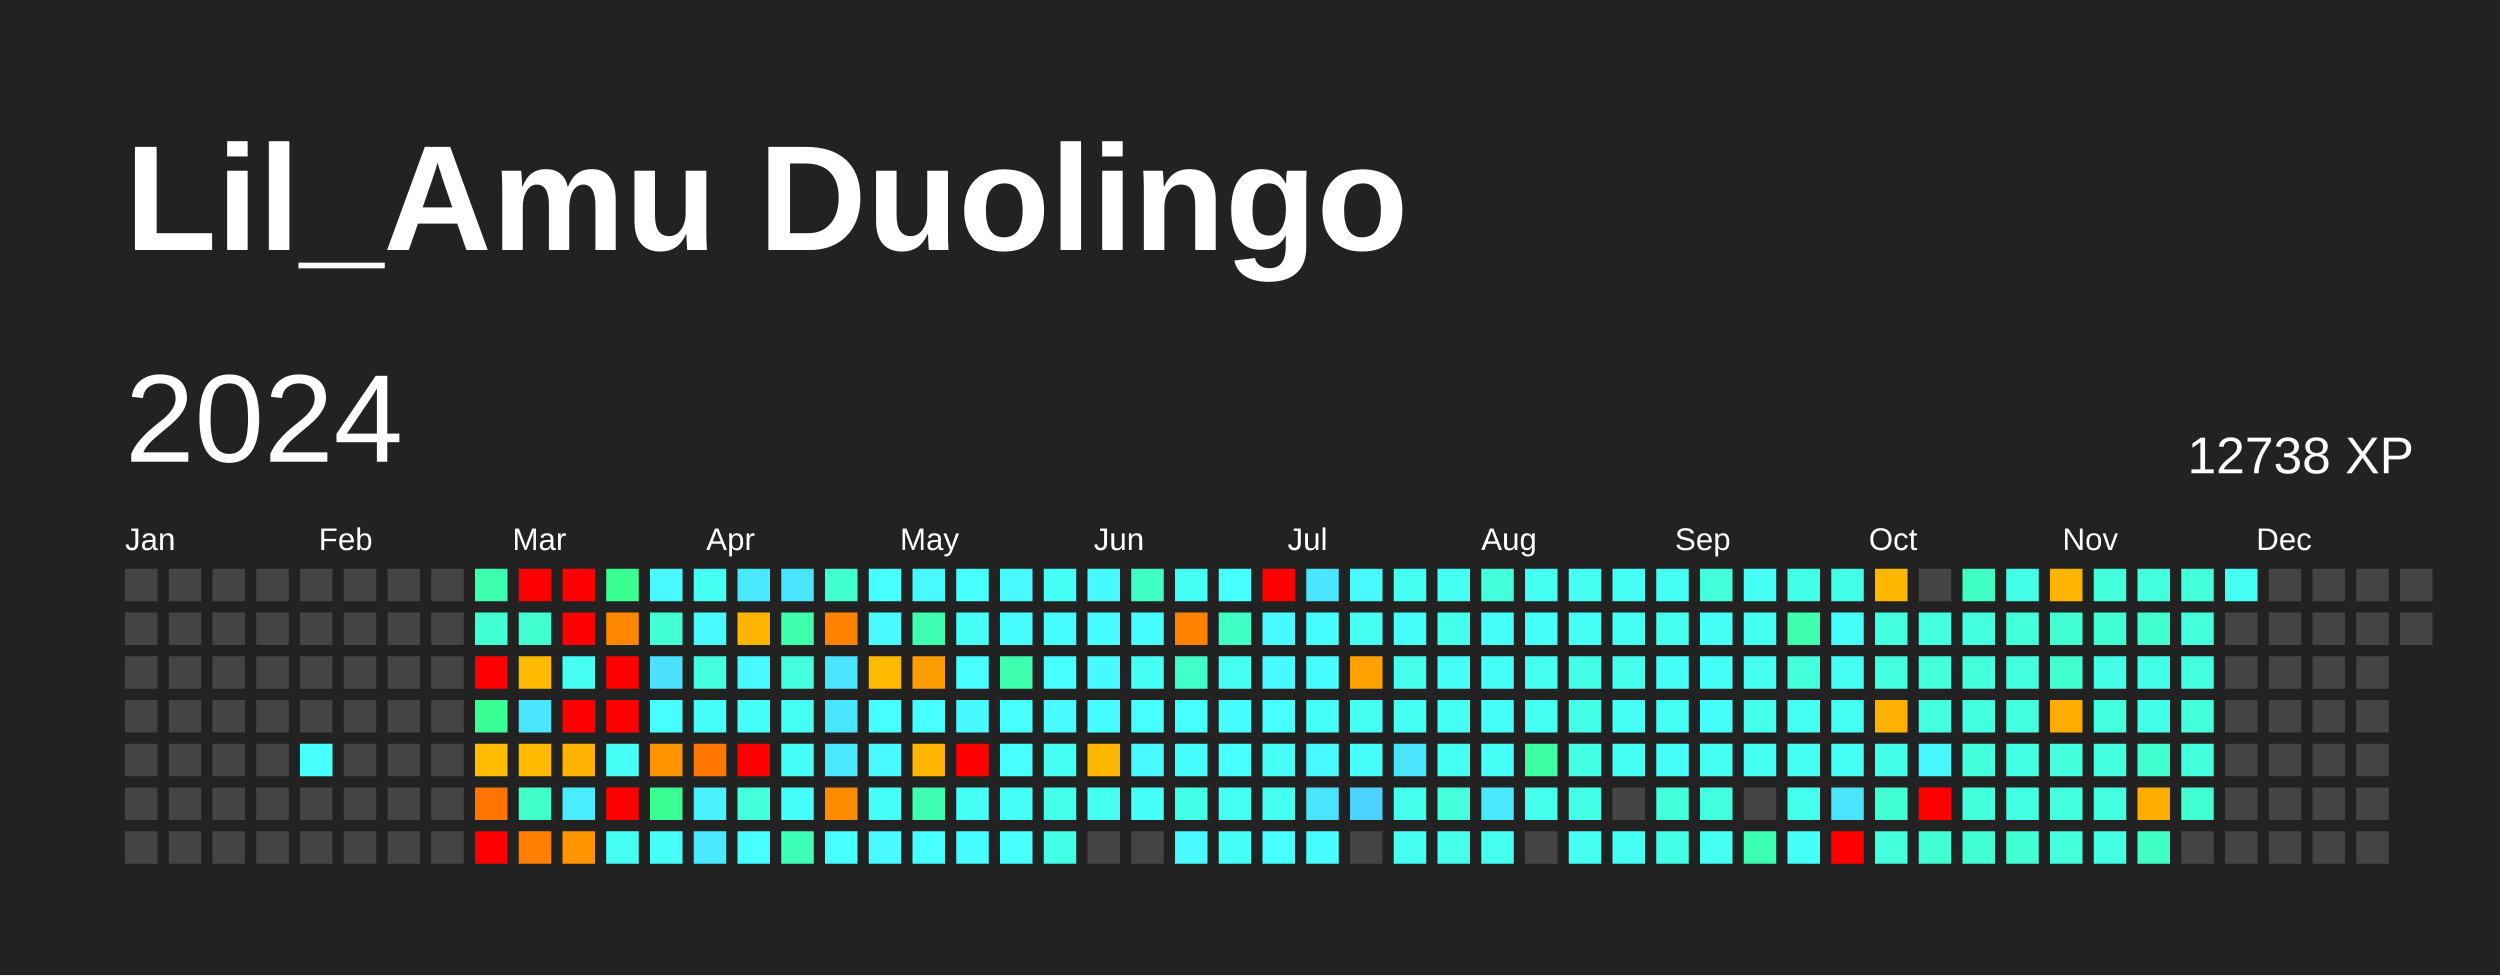
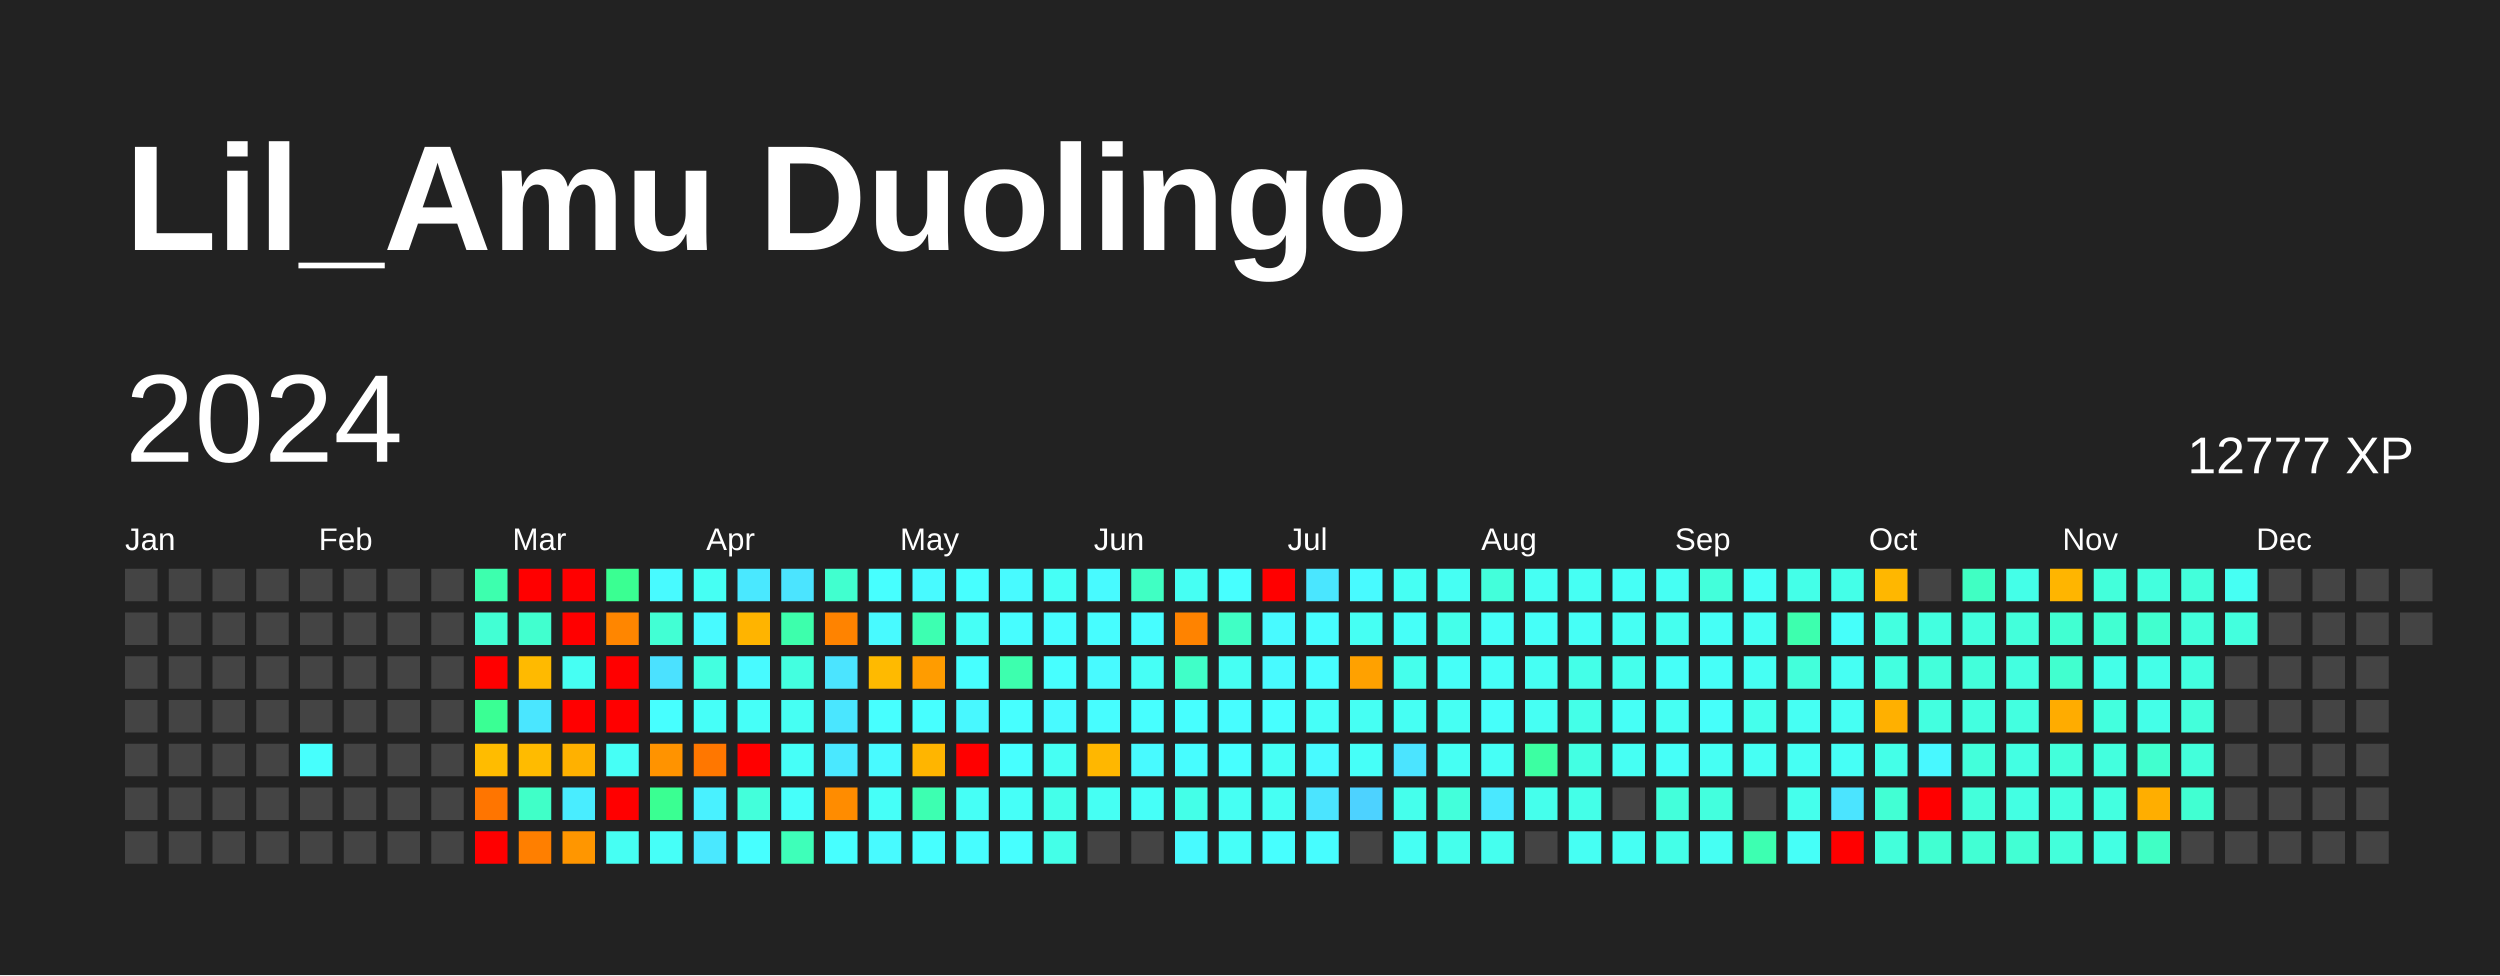
<svg xmlns="http://www.w3.org/2000/svg" baseProfile="full" height="78mm" version="1.1" viewBox="0,0,200,78" width="200mm">
  <defs />
  <rect fill="#222222" height="78" width="200" x="0" y="0" />
  <text fill="#FFFFFF" style="font-size:12px; font-family:Arial; font-weight:bold;" x="10" y="20">Lil_Amu Duolingo</text>
  <text dominant-baseline="hanging" fill="#FFFFFF" style="font-size:10.0px; font-family:Arial;" x="10" y="30">2024</text>
-   <text dominant-baseline="hanging" fill="#FFFFFF" style="font-size:4.125px; font-family:Arial;" x="175" y="35">12738 XP</text>
+   <text dominant-baseline="hanging" fill="#FFFFFF" style="font-size:4.125px; font-family:Arial;" x="175" y="35">12777 XP</text>
  <text fill="#FFFFFF" style="font-size:2.5px; font-family:Arial" x="10.0" y="44">Jan</text>
  <text fill="#FFFFFF" style="font-size:2.5px; font-family:Arial" x="25.5" y="44">Feb</text>
  <text fill="#FFFFFF" style="font-size:2.5px; font-family:Arial" x="41.0" y="44">Mar</text>
  <text fill="#FFFFFF" style="font-size:2.5px; font-family:Arial" x="56.5" y="44">Apr</text>
  <text fill="#FFFFFF" style="font-size:2.5px; font-family:Arial" x="72.0" y="44">May</text>
  <text fill="#FFFFFF" style="font-size:2.5px; font-family:Arial" x="87.5" y="44">Jun</text>
  <text fill="#FFFFFF" style="font-size:2.5px; font-family:Arial" x="103.0" y="44">Jul</text>
  <text fill="#FFFFFF" style="font-size:2.5px; font-family:Arial" x="118.5" y="44">Aug</text>
  <text fill="#FFFFFF" style="font-size:2.5px; font-family:Arial" x="134.0" y="44">Sep</text>
  <text fill="#FFFFFF" style="font-size:2.5px; font-family:Arial" x="149.5" y="44">Oct</text>
  <text fill="#FFFFFF" style="font-size:2.5px; font-family:Arial" x="165.0" y="44">Nov</text>
  <text fill="#FFFFFF" style="font-size:2.5px; font-family:Arial" x="180.5" y="44">Dec</text>
  <rect fill="#444444" height="2.6" width="2.6" x="10.0" y="45.5" />
  <rect fill="#444444" height="2.6" width="2.6" x="10.0" y="49.0" />
  <rect fill="#444444" height="2.6" width="2.6" x="10.0" y="52.5" />
  <rect fill="#444444" height="2.6" width="2.6" x="10.0" y="56.0" />
  <rect fill="#444444" height="2.6" width="2.6" x="10.0" y="59.5" />
  <rect fill="#444444" height="2.6" width="2.6" x="10.0" y="63.0" />
  <rect fill="#444444" height="2.6" width="2.6" x="10.0" y="66.5" />
  <rect fill="#444444" height="2.6" width="2.6" x="13.5" y="45.5" />
  <rect fill="#444444" height="2.6" width="2.6" x="13.5" y="49.0" />
  <rect fill="#444444" height="2.6" width="2.6" x="13.5" y="52.5" />
  <rect fill="#444444" height="2.6" width="2.6" x="13.5" y="56.0" />
  <rect fill="#444444" height="2.6" width="2.6" x="13.5" y="59.5" />
  <rect fill="#444444" height="2.6" width="2.6" x="13.5" y="63.0" />
  <rect fill="#444444" height="2.6" width="2.6" x="13.5" y="66.5" />
  <rect fill="#444444" height="2.6" width="2.6" x="17.0" y="45.5" />
  <rect fill="#444444" height="2.6" width="2.6" x="17.0" y="49.0" />
  <rect fill="#444444" height="2.6" width="2.6" x="17.0" y="52.5" />
  <rect fill="#444444" height="2.6" width="2.6" x="17.0" y="56.0" />
  <rect fill="#444444" height="2.6" width="2.6" x="17.0" y="59.5" />
  <rect fill="#444444" height="2.6" width="2.6" x="17.0" y="63.0" />
  <rect fill="#444444" height="2.6" width="2.6" x="17.0" y="66.5" />
  <rect fill="#444444" height="2.6" width="2.6" x="20.5" y="45.5" />
  <rect fill="#444444" height="2.6" width="2.6" x="20.5" y="49.0" />
  <rect fill="#444444" height="2.6" width="2.6" x="20.5" y="52.5" />
  <rect fill="#444444" height="2.6" width="2.6" x="20.5" y="56.0" />
  <rect fill="#444444" height="2.6" width="2.6" x="20.5" y="59.5" />
  <rect fill="#444444" height="2.6" width="2.6" x="20.5" y="63.0" />
  <rect fill="#444444" height="2.6" width="2.6" x="20.5" y="66.5" />
  <rect fill="#444444" height="2.6" width="2.6" x="24.0" y="45.5" />
  <rect fill="#444444" height="2.6" width="2.6" x="24.0" y="49.0" />
  <rect fill="#444444" height="2.6" width="2.6" x="24.0" y="52.5" />
  <rect fill="#444444" height="2.6" width="2.6" x="24.0" y="56.0" />
  <rect fill="#47fffd" height="2.6" width="2.6" x="24.0" y="59.5" />
  <rect fill="#444444" height="2.6" width="2.6" x="24.0" y="63.0" />
  <rect fill="#444444" height="2.6" width="2.6" x="24.0" y="66.5" />
  <rect fill="#444444" height="2.6" width="2.6" x="27.5" y="45.5" />
  <rect fill="#444444" height="2.6" width="2.6" x="27.5" y="49.0" />
  <rect fill="#444444" height="2.6" width="2.6" x="27.5" y="52.5" />
  <rect fill="#444444" height="2.6" width="2.6" x="27.5" y="56.0" />
  <rect fill="#444444" height="2.6" width="2.6" x="27.5" y="59.5" />
  <rect fill="#444444" height="2.6" width="2.6" x="27.5" y="63.0" />
  <rect fill="#444444" height="2.6" width="2.6" x="27.5" y="66.5" />
  <rect fill="#444444" height="2.6" width="2.6" x="31.0" y="45.5" />
  <rect fill="#444444" height="2.6" width="2.6" x="31.0" y="49.0" />
  <rect fill="#444444" height="2.6" width="2.6" x="31.0" y="52.5" />
  <rect fill="#444444" height="2.6" width="2.6" x="31.0" y="56.0" />
  <rect fill="#444444" height="2.6" width="2.6" x="31.0" y="59.5" />
  <rect fill="#444444" height="2.6" width="2.6" x="31.0" y="63.0" />
  <rect fill="#444444" height="2.6" width="2.6" x="31.0" y="66.5" />
  <rect fill="#444444" height="2.6" width="2.6" x="34.5" y="45.5" />
  <rect fill="#444444" height="2.6" width="2.6" x="34.5" y="49.0" />
  <rect fill="#444444" height="2.6" width="2.6" x="34.5" y="52.5" />
  <rect fill="#444444" height="2.6" width="2.6" x="34.5" y="56.0" />
  <rect fill="#444444" height="2.6" width="2.6" x="34.5" y="59.5" />
  <rect fill="#444444" height="2.6" width="2.6" x="34.5" y="63.0" />
  <rect fill="#444444" height="2.6" width="2.6" x="34.5" y="66.5" />
  <rect fill="#3dffae" height="2.6" width="2.6" x="38.0" y="45.5" />
  <rect fill="#42ffd4" height="2.6" width="2.6" x="38.0" y="49.0" />
  <rect fill="red" height="2.6" width="2.6" x="38.0" y="52.5" />
  <rect fill="#3aff94" height="2.6" width="2.6" x="38.0" y="56.0" />
  <rect fill="#ffbc00" height="2.6" width="2.6" x="38.0" y="59.5" />
  <rect fill="#ff7500" height="2.6" width="2.6" x="38.0" y="63.0" />
  <rect fill="red" height="2.6" width="2.6" x="38.0" y="66.5" />
  <rect fill="red" height="2.6" width="2.6" x="41.5" y="45.5" />
  <rect fill="#41ffcf" height="2.6" width="2.6" x="41.5" y="49.0" />
  <rect fill="#ffba00" height="2.6" width="2.6" x="41.5" y="52.5" />
  <rect fill="#4ae6ff" height="2.6" width="2.6" x="41.5" y="56.0" />
  <rect fill="#ffbb00" height="2.6" width="2.6" x="41.5" y="59.5" />
  <rect fill="#40ffc8" height="2.6" width="2.6" x="41.5" y="63.0" />
  <rect fill="#ff7f00" height="2.6" width="2.6" x="41.5" y="66.5" />
  <rect fill="red" height="2.6" width="2.6" x="45.0" y="45.5" />
  <rect fill="red" height="2.6" width="2.6" x="45.0" y="49.0" />
  <rect fill="#46fff3" height="2.6" width="2.6" x="45.0" y="52.5" />
  <rect fill="red" height="2.6" width="2.6" x="45.0" y="56.0" />
  <rect fill="#ffb100" height="2.6" width="2.6" x="45.0" y="59.5" />
  <rect fill="#49edff" height="2.6" width="2.6" x="45.0" y="63.0" />
  <rect fill="#ff9600" height="2.6" width="2.6" x="45.0" y="66.5" />
  <rect fill="#3aff92" height="2.6" width="2.6" x="48.5" y="45.5" />
  <rect fill="#ff8600" height="2.6" width="2.6" x="48.5" y="49.0" />
  <rect fill="red" height="2.6" width="2.6" x="48.5" y="52.5" />
  <rect fill="red" height="2.6" width="2.6" x="48.5" y="56.0" />
  <rect fill="#46fff6" height="2.6" width="2.6" x="48.5" y="59.5" />
  <rect fill="red" height="2.6" width="2.6" x="48.5" y="63.0" />
  <rect fill="#46fff3" height="2.6" width="2.6" x="48.5" y="66.5" />
  <rect fill="#48faff" height="2.6" width="2.6" x="52.0" y="45.5" />
  <rect fill="#42ffd4" height="2.6" width="2.6" x="52.0" y="49.0" />
  <rect fill="#4be1ff" height="2.6" width="2.6" x="52.0" y="52.5" />
  <rect fill="#47ffff" height="2.6" width="2.6" x="52.0" y="56.0" />
  <rect fill="#ff9300" height="2.6" width="2.6" x="52.0" y="59.5" />
  <rect fill="#3aff92" height="2.6" width="2.6" x="52.0" y="63.0" />
  <rect fill="#46fff8" height="2.6" width="2.6" x="52.0" y="66.5" />
  <rect fill="#46fff3" height="2.6" width="2.6" x="55.5" y="45.5" />
  <rect fill="#48faff" height="2.6" width="2.6" x="55.5" y="49.0" />
  <rect fill="#43ffe0" height="2.6" width="2.6" x="55.5" y="52.5" />
  <rect fill="#46fff8" height="2.6" width="2.6" x="55.5" y="56.0" />
  <rect fill="#ff7700" height="2.6" width="2.6" x="55.5" y="59.5" />
  <rect fill="#49f1ff" height="2.6" width="2.6" x="55.5" y="63.0" />
  <rect fill="#4ae8ff" height="2.6" width="2.6" x="55.5" y="66.5" />
  <rect fill="#4ae8ff" height="2.6" width="2.6" x="59.0" y="45.5" />
  <rect fill="#ffb400" height="2.6" width="2.6" x="59.0" y="49.0" />
  <rect fill="#48faff" height="2.6" width="2.6" x="59.0" y="52.5" />
  <rect fill="#46fff8" height="2.6" width="2.6" x="59.0" y="56.0" />
  <rect fill="red" height="2.6" width="2.6" x="59.0" y="59.5" />
  <rect fill="#43ffdb" height="2.6" width="2.6" x="59.0" y="63.0" />
  <rect fill="#47ffff" height="2.6" width="2.6" x="59.0" y="66.5" />
  <rect fill="#4be4ff" height="2.6" width="2.6" x="62.5" y="45.5" />
  <rect fill="#3dffac" height="2.6" width="2.6" x="62.5" y="49.0" />
  <rect fill="#43ffe0" height="2.6" width="2.6" x="62.5" y="52.5" />
  <rect fill="#46fff3" height="2.6" width="2.6" x="62.5" y="56.0" />
  <rect fill="#46fff8" height="2.6" width="2.6" x="62.5" y="59.5" />
  <rect fill="#46fffa" height="2.6" width="2.6" x="62.5" y="63.0" />
  <rect fill="#3effb9" height="2.6" width="2.6" x="62.5" y="66.5" />
  <rect fill="#41ffcf" height="2.6" width="2.6" x="66.0" y="45.5" />
  <rect fill="#ff8300" height="2.6" width="2.6" x="66.0" y="49.0" />
  <rect fill="#4be4ff" height="2.6" width="2.6" x="66.0" y="52.5" />
  <rect fill="#4ae6ff" height="2.6" width="2.6" x="66.0" y="56.0" />
  <rect fill="#4ae8ff" height="2.6" width="2.6" x="66.0" y="59.5" />
  <rect fill="#ff8c00" height="2.6" width="2.6" x="66.0" y="63.0" />
  <rect fill="#47ffff" height="2.6" width="2.6" x="66.0" y="66.5" />
  <rect fill="#47ffff" height="2.6" width="2.6" x="69.5" y="45.5" />
  <rect fill="#48faff" height="2.6" width="2.6" x="69.5" y="49.0" />
  <rect fill="#ffba00" height="2.6" width="2.6" x="69.5" y="52.5" />
  <rect fill="#47ffff" height="2.6" width="2.6" x="69.5" y="56.0" />
  <rect fill="#48faff" height="2.6" width="2.6" x="69.5" y="59.5" />
  <rect fill="#46fff8" height="2.6" width="2.6" x="69.5" y="63.0" />
  <rect fill="#48faff" height="2.6" width="2.6" x="69.5" y="66.5" />
  <rect fill="#48faff" height="2.6" width="2.6" x="73.0" y="45.5" />
  <rect fill="#3dffb1" height="2.6" width="2.6" x="73.0" y="49.0" />
  <rect fill="#ff9c00" height="2.6" width="2.6" x="73.0" y="52.5" />
  <rect fill="#47ffff" height="2.6" width="2.6" x="73.0" y="56.0" />
  <rect fill="#ffb500" height="2.6" width="2.6" x="73.0" y="59.5" />
  <rect fill="#3dffb1" height="2.6" width="2.6" x="73.0" y="63.0" />
  <rect fill="#47ffff" height="2.6" width="2.6" x="73.0" y="66.5" />
  <rect fill="#47ffff" height="2.6" width="2.6" x="76.5" y="45.5" />
  <rect fill="#46fff6" height="2.6" width="2.6" x="76.5" y="49.0" />
  <rect fill="#47ffff" height="2.6" width="2.6" x="76.5" y="52.5" />
  <rect fill="#48f8ff" height="2.6" width="2.6" x="76.5" y="56.0" />
  <rect fill="red" height="2.6" width="2.6" x="76.5" y="59.5" />
  <rect fill="#46fff6" height="2.6" width="2.6" x="76.5" y="63.0" />
  <rect fill="#47fdff" height="2.6" width="2.6" x="76.5" y="66.5" />
  <rect fill="#48faff" height="2.6" width="2.6" x="80.0" y="45.5" />
  <rect fill="#47fdff" height="2.6" width="2.6" x="80.0" y="49.0" />
  <rect fill="#3dffae" height="2.6" width="2.6" x="80.0" y="52.5" />
  <rect fill="#47ffff" height="2.6" width="2.6" x="80.0" y="56.0" />
  <rect fill="#47ffff" height="2.6" width="2.6" x="80.0" y="59.5" />
  <rect fill="#46fff8" height="2.6" width="2.6" x="80.0" y="63.0" />
  <rect fill="#47ffff" height="2.6" width="2.6" x="80.0" y="66.5" />
  <rect fill="#46fff6" height="2.6" width="2.6" x="83.5" y="45.5" />
  <rect fill="#47fdff" height="2.6" width="2.6" x="83.5" y="49.0" />
  <rect fill="#47ffff" height="2.6" width="2.6" x="83.5" y="52.5" />
  <rect fill="#48faff" height="2.6" width="2.6" x="83.5" y="56.0" />
  <rect fill="#46fff3" height="2.6" width="2.6" x="83.5" y="59.5" />
  <rect fill="#44ffea" height="2.6" width="2.6" x="83.5" y="63.0" />
  <rect fill="#44ffe8" height="2.6" width="2.6" x="83.5" y="66.5" />
  <rect fill="#48faff" height="2.6" width="2.6" x="87.0" y="45.5" />
  <rect fill="#47fdff" height="2.6" width="2.6" x="87.0" y="49.0" />
  <rect fill="#48faff" height="2.6" width="2.6" x="87.0" y="52.5" />
  <rect fill="#47fdff" height="2.6" width="2.6" x="87.0" y="56.0" />
  <rect fill="#ffb700" height="2.6" width="2.6" x="87.0" y="59.5" />
  <rect fill="#46fff3" height="2.6" width="2.6" x="87.0" y="63.0" />
  <rect fill="#444444" height="2.6" width="2.6" x="87.0" y="66.5" />
  <rect fill="#40ffc3" height="2.6" width="2.6" x="90.5" y="45.5" />
  <rect fill="#47fdff" height="2.6" width="2.6" x="90.5" y="49.0" />
  <rect fill="#46fff6" height="2.6" width="2.6" x="90.5" y="52.5" />
  <rect fill="#47ffff" height="2.6" width="2.6" x="90.5" y="56.0" />
  <rect fill="#48faff" height="2.6" width="2.6" x="90.5" y="59.5" />
  <rect fill="#46fff8" height="2.6" width="2.6" x="90.5" y="63.0" />
  <rect fill="#444444" height="2.6" width="2.6" x="90.5" y="66.5" />
  <rect fill="#46fff3" height="2.6" width="2.6" x="94.0" y="45.5" />
  <rect fill="#ff8300" height="2.6" width="2.6" x="94.0" y="49.0" />
  <rect fill="#40ffc8" height="2.6" width="2.6" x="94.0" y="52.5" />
  <rect fill="#47ffff" height="2.6" width="2.6" x="94.0" y="56.0" />
  <rect fill="#47fdff" height="2.6" width="2.6" x="94.0" y="59.5" />
  <rect fill="#44ffe8" height="2.6" width="2.6" x="94.0" y="63.0" />
  <rect fill="#48faff" height="2.6" width="2.6" x="94.0" y="66.5" />
  <rect fill="#47ffff" height="2.6" width="2.6" x="97.5" y="45.5" />
  <rect fill="#40ffc5" height="2.6" width="2.6" x="97.5" y="49.0" />
  <rect fill="#46fff3" height="2.6" width="2.6" x="97.5" y="52.5" />
  <rect fill="#47fdff" height="2.6" width="2.6" x="97.5" y="56.0" />
  <rect fill="#47ffff" height="2.6" width="2.6" x="97.5" y="59.5" />
  <rect fill="#46fff3" height="2.6" width="2.6" x="97.5" y="63.0" />
  <rect fill="#46fff8" height="2.6" width="2.6" x="97.5" y="66.5" />
  <rect fill="red" height="2.6" width="2.6" x="101.0" y="45.5" />
  <rect fill="#48faff" height="2.6" width="2.6" x="101.0" y="49.0" />
  <rect fill="#48faff" height="2.6" width="2.6" x="101.0" y="52.5" />
  <rect fill="#47ffff" height="2.6" width="2.6" x="101.0" y="56.0" />
  <rect fill="#46fff6" height="2.6" width="2.6" x="101.0" y="59.5" />
  <rect fill="#46fff3" height="2.6" width="2.6" x="101.0" y="63.0" />
  <rect fill="#47ffff" height="2.6" width="2.6" x="101.0" y="66.5" />
  <rect fill="#4ae6ff" height="2.6" width="2.6" x="104.5" y="45.5" />
  <rect fill="#47fdff" height="2.6" width="2.6" x="104.5" y="49.0" />
  <rect fill="#47fdff" height="2.6" width="2.6" x="104.5" y="52.5" />
  <rect fill="#46fff8" height="2.6" width="2.6" x="104.5" y="56.0" />
  <rect fill="#48faff" height="2.6" width="2.6" x="104.5" y="59.5" />
  <rect fill="#4be4ff" height="2.6" width="2.6" x="104.5" y="63.0" />
  <rect fill="#47fdff" height="2.6" width="2.6" x="104.5" y="66.5" />
  <rect fill="#48faff" height="2.6" width="2.6" x="108.0" y="45.5" />
  <rect fill="#46fff3" height="2.6" width="2.6" x="108.0" y="49.0" />
  <rect fill="#ffa100" height="2.6" width="2.6" x="108.0" y="52.5" />
  <rect fill="#46fff3" height="2.6" width="2.6" x="108.0" y="56.0" />
  <rect fill="#46fff8" height="2.6" width="2.6" x="108.0" y="59.5" />
  <rect fill="#4dd2ff" height="2.6" width="2.6" x="108.0" y="63.0" />
  <rect fill="#444444" height="2.6" width="2.6" x="108.0" y="66.5" />
  <rect fill="#46fff3" height="2.6" width="2.6" x="111.5" y="45.5" />
  <rect fill="#46fff8" height="2.6" width="2.6" x="111.5" y="49.0" />
  <rect fill="#45ffec" height="2.6" width="2.6" x="111.5" y="52.5" />
  <rect fill="#46fff3" height="2.6" width="2.6" x="111.5" y="56.0" />
  <rect fill="#4be4ff" height="2.6" width="2.6" x="111.5" y="59.5" />
  <rect fill="#45ffec" height="2.6" width="2.6" x="111.5" y="63.0" />
  <rect fill="#46fff3" height="2.6" width="2.6" x="111.5" y="66.5" />
  <rect fill="#46fff3" height="2.6" width="2.6" x="115.0" y="45.5" />
  <rect fill="#44ffea" height="2.6" width="2.6" x="115.0" y="49.0" />
  <rect fill="#46fff8" height="2.6" width="2.6" x="115.0" y="52.5" />
  <rect fill="#46fff3" height="2.6" width="2.6" x="115.0" y="56.0" />
  <rect fill="#46fff3" height="2.6" width="2.6" x="115.0" y="59.5" />
  <rect fill="#43ffdb" height="2.6" width="2.6" x="115.0" y="63.0" />
  <rect fill="#45ffec" height="2.6" width="2.6" x="115.0" y="66.5" />
  <rect fill="#43ffdb" height="2.6" width="2.6" x="118.5" y="45.5" />
  <rect fill="#46fff8" height="2.6" width="2.6" x="118.5" y="49.0" />
  <rect fill="#46fff8" height="2.6" width="2.6" x="118.5" y="52.5" />
  <rect fill="#46fffa" height="2.6" width="2.6" x="118.5" y="56.0" />
  <rect fill="#46fff6" height="2.6" width="2.6" x="118.5" y="59.5" />
  <rect fill="#4ae8ff" height="2.6" width="2.6" x="118.5" y="63.0" />
  <rect fill="#45ffef" height="2.6" width="2.6" x="118.5" y="66.5" />
  <rect fill="#46fff3" height="2.6" width="2.6" x="122.0" y="45.5" />
  <rect fill="#46fff8" height="2.6" width="2.6" x="122.0" y="49.0" />
  <rect fill="#46fff3" height="2.6" width="2.6" x="122.0" y="52.5" />
  <rect fill="#46fff3" height="2.6" width="2.6" x="122.0" y="56.0" />
  <rect fill="#3cffa2" height="2.6" width="2.6" x="122.0" y="59.5" />
  <rect fill="#45ffec" height="2.6" width="2.6" x="122.0" y="63.0" />
  <rect fill="#444444" height="2.6" width="2.6" x="122.0" y="66.5" />
  <rect fill="#46fff3" height="2.6" width="2.6" x="125.5" y="45.5" />
  <rect fill="#46fff6" height="2.6" width="2.6" x="125.5" y="49.0" />
  <rect fill="#44ffe8" height="2.6" width="2.6" x="125.5" y="52.5" />
  <rect fill="#44ffe8" height="2.6" width="2.6" x="125.5" y="56.0" />
  <rect fill="#43ffe3" height="2.6" width="2.6" x="125.5" y="59.5" />
  <rect fill="#44ffe8" height="2.6" width="2.6" x="125.5" y="63.0" />
  <rect fill="#46fff3" height="2.6" width="2.6" x="125.5" y="66.5" />
  <rect fill="#46fff6" height="2.6" width="2.6" x="129.0" y="45.5" />
  <rect fill="#46fff3" height="2.6" width="2.6" x="129.0" y="49.0" />
  <rect fill="#45ffec" height="2.6" width="2.6" x="129.0" y="52.5" />
  <rect fill="#46fff6" height="2.6" width="2.6" x="129.0" y="56.0" />
  <rect fill="#46fff3" height="2.6" width="2.6" x="129.0" y="59.5" />
  <rect fill="#444444" height="2.6" width="2.6" x="129.0" y="63.0" />
  <rect fill="#46fff3" height="2.6" width="2.6" x="129.0" y="66.5" />
  <rect fill="#46fff3" height="2.6" width="2.6" x="132.5" y="45.5" />
  <rect fill="#45ffef" height="2.6" width="2.6" x="132.5" y="49.0" />
  <rect fill="#46fff8" height="2.6" width="2.6" x="132.5" y="52.5" />
  <rect fill="#46fff3" height="2.6" width="2.6" x="132.5" y="56.0" />
  <rect fill="#46fff8" height="2.6" width="2.6" x="132.5" y="59.5" />
  <rect fill="#43ffdb" height="2.6" width="2.6" x="132.5" y="63.0" />
  <rect fill="#44ffe8" height="2.6" width="2.6" x="132.5" y="66.5" />
  <rect fill="#43ffdb" height="2.6" width="2.6" x="136.0" y="45.5" />
  <rect fill="#46fff6" height="2.6" width="2.6" x="136.0" y="49.0" />
  <rect fill="#46fff8" height="2.6" width="2.6" x="136.0" y="52.5" />
  <rect fill="#46fffa" height="2.6" width="2.6" x="136.0" y="56.0" />
  <rect fill="#46fff3" height="2.6" width="2.6" x="136.0" y="59.5" />
  <rect fill="#43ffde" height="2.6" width="2.6" x="136.0" y="63.0" />
  <rect fill="#46fff3" height="2.6" width="2.6" x="136.0" y="66.5" />
  <rect fill="#46fff6" height="2.6" width="2.6" x="139.5" y="45.5" />
  <rect fill="#46fff3" height="2.6" width="2.6" x="139.5" y="49.0" />
  <rect fill="#46fff3" height="2.6" width="2.6" x="139.5" y="52.5" />
  <rect fill="#45ffec" height="2.6" width="2.6" x="139.5" y="56.0" />
  <rect fill="#46fff3" height="2.6" width="2.6" x="139.5" y="59.5" />
  <rect fill="#444444" height="2.6" width="2.6" x="139.5" y="63.0" />
  <rect fill="#3dffb1" height="2.6" width="2.6" x="139.5" y="66.5" />
  <rect fill="#44ffe8" height="2.6" width="2.6" x="143.0" y="45.5" />
  <rect fill="#3dffae" height="2.6" width="2.6" x="143.0" y="49.0" />
  <rect fill="#43ffdb" height="2.6" width="2.6" x="143.0" y="52.5" />
  <rect fill="#46fff3" height="2.6" width="2.6" x="143.0" y="56.0" />
  <rect fill="#46fff3" height="2.6" width="2.6" x="143.0" y="59.5" />
  <rect fill="#45ffec" height="2.6" width="2.6" x="143.0" y="63.0" />
  <rect fill="#46fff8" height="2.6" width="2.6" x="143.0" y="66.5" />
  <rect fill="#44ffe8" height="2.6" width="2.6" x="146.5" y="45.5" />
  <rect fill="#46fffa" height="2.6" width="2.6" x="146.5" y="49.0" />
  <rect fill="#46fff3" height="2.6" width="2.6" x="146.5" y="52.5" />
  <rect fill="#46fff3" height="2.6" width="2.6" x="146.5" y="56.0" />
  <rect fill="#46fff6" height="2.6" width="2.6" x="146.5" y="59.5" />
  <rect fill="#4be4ff" height="2.6" width="2.6" x="146.5" y="63.0" />
  <rect fill="red" height="2.6" width="2.6" x="146.5" y="66.5" />
  <rect fill="#ffb700" height="2.6" width="2.6" x="150.0" y="45.5" />
  <rect fill="#43ffe0" height="2.6" width="2.6" x="150.0" y="49.0" />
  <rect fill="#43ffe0" height="2.6" width="2.6" x="150.0" y="52.5" />
  <rect fill="#ffb000" height="2.6" width="2.6" x="150.0" y="56.0" />
  <rect fill="#44ffe8" height="2.6" width="2.6" x="150.0" y="59.5" />
  <rect fill="#42ffd4" height="2.6" width="2.6" x="150.0" y="63.0" />
  <rect fill="#43ffdb" height="2.6" width="2.6" x="150.0" y="66.5" />
  <rect fill="#444444" height="2.6" width="2.6" x="153.5" y="45.5" />
  <rect fill="#43ffe0" height="2.6" width="2.6" x="153.5" y="49.0" />
  <rect fill="#43ffdb" height="2.6" width="2.6" x="153.5" y="52.5" />
  <rect fill="#43ffe0" height="2.6" width="2.6" x="153.5" y="56.0" />
  <rect fill="#48f8ff" height="2.6" width="2.6" x="153.5" y="59.5" />
  <rect fill="red" height="2.6" width="2.6" x="153.5" y="63.0" />
  <rect fill="#41ffd2" height="2.6" width="2.6" x="153.5" y="66.5" />
  <rect fill="#40ffc3" height="2.6" width="2.6" x="157.0" y="45.5" />
  <rect fill="#43ffde" height="2.6" width="2.6" x="157.0" y="49.0" />
  <rect fill="#43ffdb" height="2.6" width="2.6" x="157.0" y="52.5" />
  <rect fill="#43ffe0" height="2.6" width="2.6" x="157.0" y="56.0" />
  <rect fill="#43ffdb" height="2.6" width="2.6" x="157.0" y="59.5" />
  <rect fill="#43ffdb" height="2.6" width="2.6" x="157.0" y="63.0" />
  <rect fill="#42ffd4" height="2.6" width="2.6" x="157.0" y="66.5" />
  <rect fill="#44ffe8" height="2.6" width="2.6" x="160.5" y="45.5" />
  <rect fill="#43ffdb" height="2.6" width="2.6" x="160.5" y="49.0" />
  <rect fill="#43ffe0" height="2.6" width="2.6" x="160.5" y="52.5" />
  <rect fill="#43ffe0" height="2.6" width="2.6" x="160.5" y="56.0" />
  <rect fill="#43ffe3" height="2.6" width="2.6" x="160.5" y="59.5" />
  <rect fill="#43ffe3" height="2.6" width="2.6" x="160.5" y="63.0" />
  <rect fill="#42ffd4" height="2.6" width="2.6" x="160.5" y="66.5" />
  <rect fill="#ffb500" height="2.6" width="2.6" x="164.0" y="45.5" />
  <rect fill="#41ffd2" height="2.6" width="2.6" x="164.0" y="49.0" />
  <rect fill="#41ffcf" height="2.6" width="2.6" x="164.0" y="52.5" />
  <rect fill="#ffac00" height="2.6" width="2.6" x="164.0" y="56.0" />
  <rect fill="#43ffdb" height="2.6" width="2.6" x="164.0" y="59.5" />
  <rect fill="#43ffe0" height="2.6" width="2.6" x="164.0" y="63.0" />
  <rect fill="#43ffdb" height="2.6" width="2.6" x="164.0" y="66.5" />
  <rect fill="#43ffdb" height="2.6" width="2.6" x="167.5" y="45.5" />
  <rect fill="#41ffd2" height="2.6" width="2.6" x="167.5" y="49.0" />
  <rect fill="#44ffe8" height="2.6" width="2.6" x="167.5" y="52.5" />
  <rect fill="#43ffde" height="2.6" width="2.6" x="167.5" y="56.0" />
  <rect fill="#43ffde" height="2.6" width="2.6" x="167.5" y="59.5" />
  <rect fill="#43ffe0" height="2.6" width="2.6" x="167.5" y="63.0" />
  <rect fill="#43ffe3" height="2.6" width="2.6" x="167.5" y="66.5" />
  <rect fill="#43ffde" height="2.6" width="2.6" x="171.0" y="45.5" />
  <rect fill="#41ffcf" height="2.6" width="2.6" x="171.0" y="49.0" />
  <rect fill="#44ffe8" height="2.6" width="2.6" x="171.0" y="52.5" />
  <rect fill="#44ffe8" height="2.6" width="2.6" x="171.0" y="56.0" />
  <rect fill="#41ffcf" height="2.6" width="2.6" x="171.0" y="59.5" />
  <rect fill="#ffae00" height="2.6" width="2.6" x="171.0" y="63.0" />
  <rect fill="#40ffc5" height="2.6" width="2.6" x="171.0" y="66.5" />
  <rect fill="#43ffdb" height="2.6" width="2.6" x="174.5" y="45.5" />
  <rect fill="#43ffdb" height="2.6" width="2.6" x="174.5" y="49.0" />
  <rect fill="#43ffe0" height="2.6" width="2.6" x="174.5" y="52.5" />
  <rect fill="#43ffdb" height="2.6" width="2.6" x="174.5" y="56.0" />
  <rect fill="#43ffdb" height="2.6" width="2.6" x="174.5" y="59.5" />
  <rect fill="#41ffd2" height="2.6" width="2.6" x="174.5" y="63.0" />
  <rect fill="#444444" height="2.6" width="2.6" x="174.5" y="66.5" />
  <rect fill="#46fff3" height="2.6" width="2.6" x="178.0" y="45.5" />
-   <rect fill="#444444" height="2.6" width="2.6" x="178.0" y="49.0" />
+   <rect fill="#43ffde" height="2.6" width="2.6" x="178.0" y="49.0" />
  <rect fill="#444444" height="2.6" width="2.6" x="178.0" y="52.5" />
  <rect fill="#444444" height="2.6" width="2.6" x="178.0" y="56.0" />
  <rect fill="#444444" height="2.6" width="2.6" x="178.0" y="59.5" />
  <rect fill="#444444" height="2.6" width="2.6" x="178.0" y="63.0" />
  <rect fill="#444444" height="2.6" width="2.6" x="178.0" y="66.5" />
  <rect fill="#444444" height="2.6" width="2.6" x="181.5" y="45.5" />
  <rect fill="#444444" height="2.6" width="2.6" x="181.5" y="49.0" />
  <rect fill="#444444" height="2.6" width="2.6" x="181.5" y="52.5" />
  <rect fill="#444444" height="2.6" width="2.6" x="181.5" y="56.0" />
  <rect fill="#444444" height="2.6" width="2.6" x="181.5" y="59.5" />
  <rect fill="#444444" height="2.6" width="2.6" x="181.5" y="63.0" />
  <rect fill="#444444" height="2.6" width="2.6" x="181.5" y="66.5" />
  <rect fill="#444444" height="2.6" width="2.6" x="185.0" y="45.5" />
  <rect fill="#444444" height="2.6" width="2.6" x="185.0" y="49.0" />
  <rect fill="#444444" height="2.6" width="2.6" x="185.0" y="52.5" />
  <rect fill="#444444" height="2.6" width="2.6" x="185.0" y="56.0" />
  <rect fill="#444444" height="2.6" width="2.6" x="185.0" y="59.5" />
  <rect fill="#444444" height="2.6" width="2.6" x="185.0" y="63.0" />
  <rect fill="#444444" height="2.6" width="2.6" x="185.0" y="66.5" />
  <rect fill="#444444" height="2.6" width="2.6" x="188.5" y="45.5" />
  <rect fill="#444444" height="2.6" width="2.6" x="188.5" y="49.0" />
  <rect fill="#444444" height="2.6" width="2.6" x="188.5" y="52.5" />
  <rect fill="#444444" height="2.6" width="2.6" x="188.5" y="56.0" />
  <rect fill="#444444" height="2.6" width="2.6" x="188.5" y="59.5" />
  <rect fill="#444444" height="2.6" width="2.6" x="188.5" y="63.0" />
  <rect fill="#444444" height="2.6" width="2.6" x="188.5" y="66.5" />
  <rect fill="#444444" height="2.6" width="2.6" x="192.0" y="45.5" />
  <rect fill="#444444" height="2.6" width="2.6" x="192.0" y="49.0" />
</svg>
